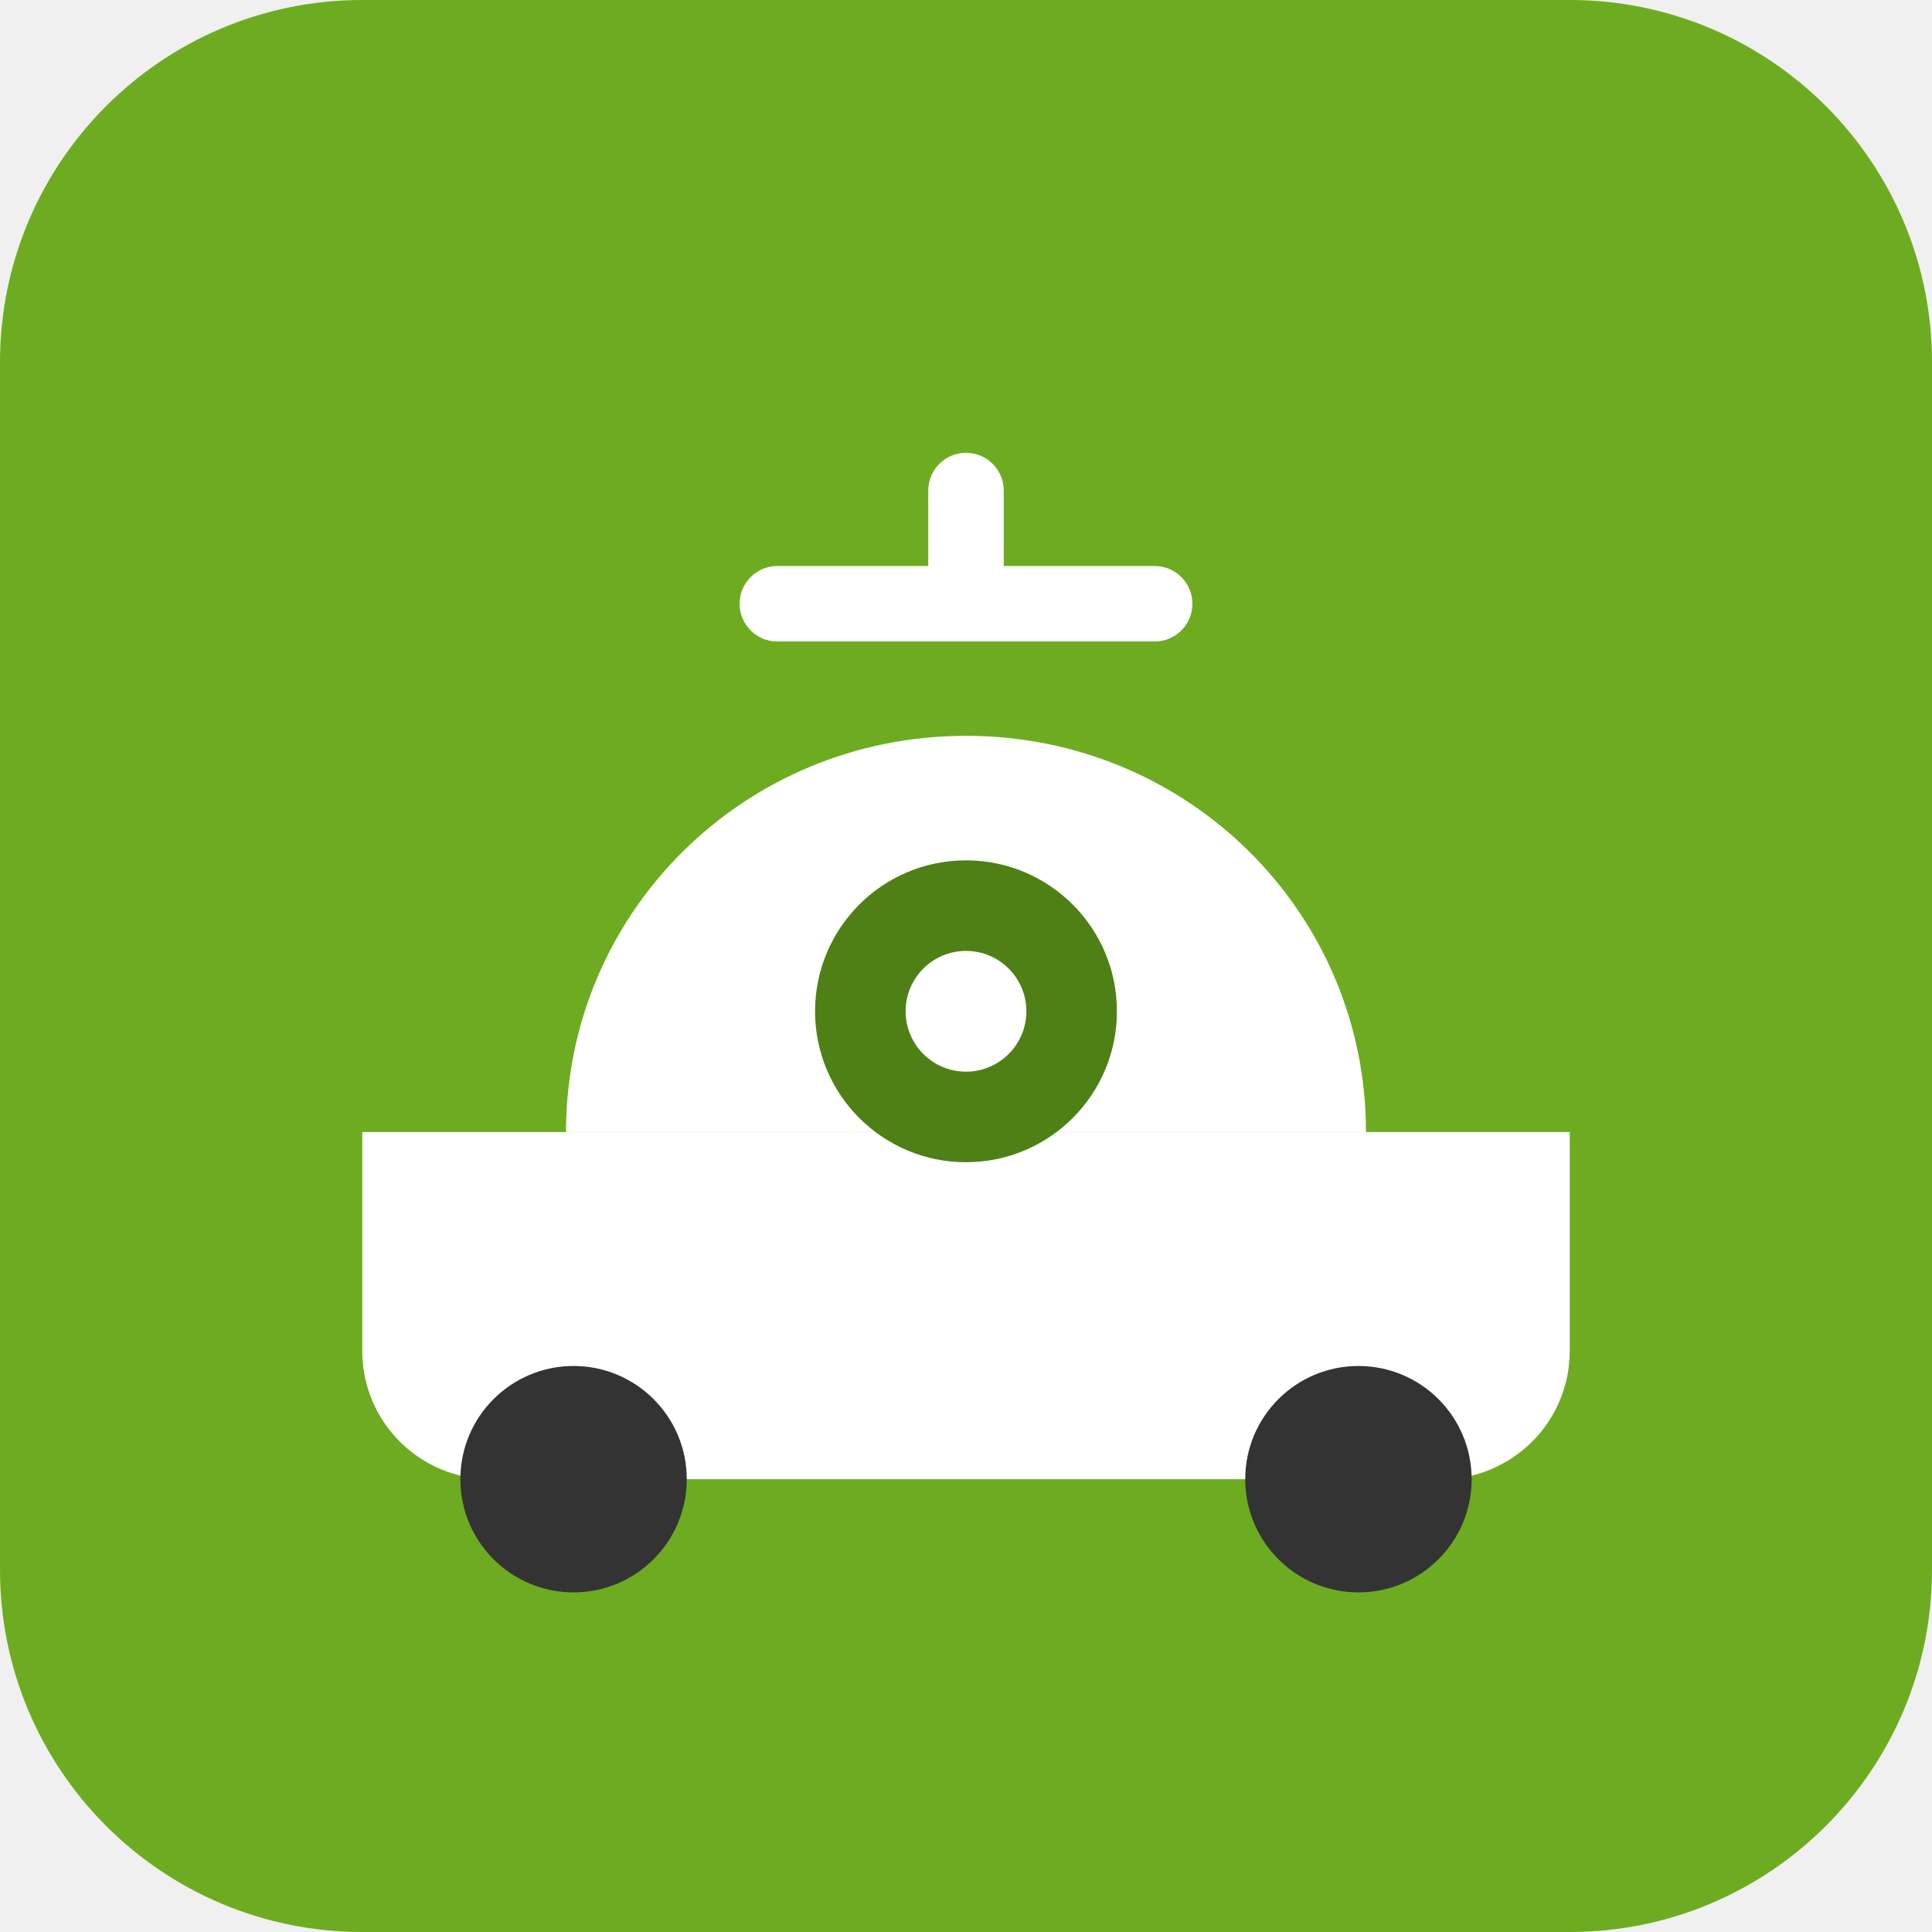
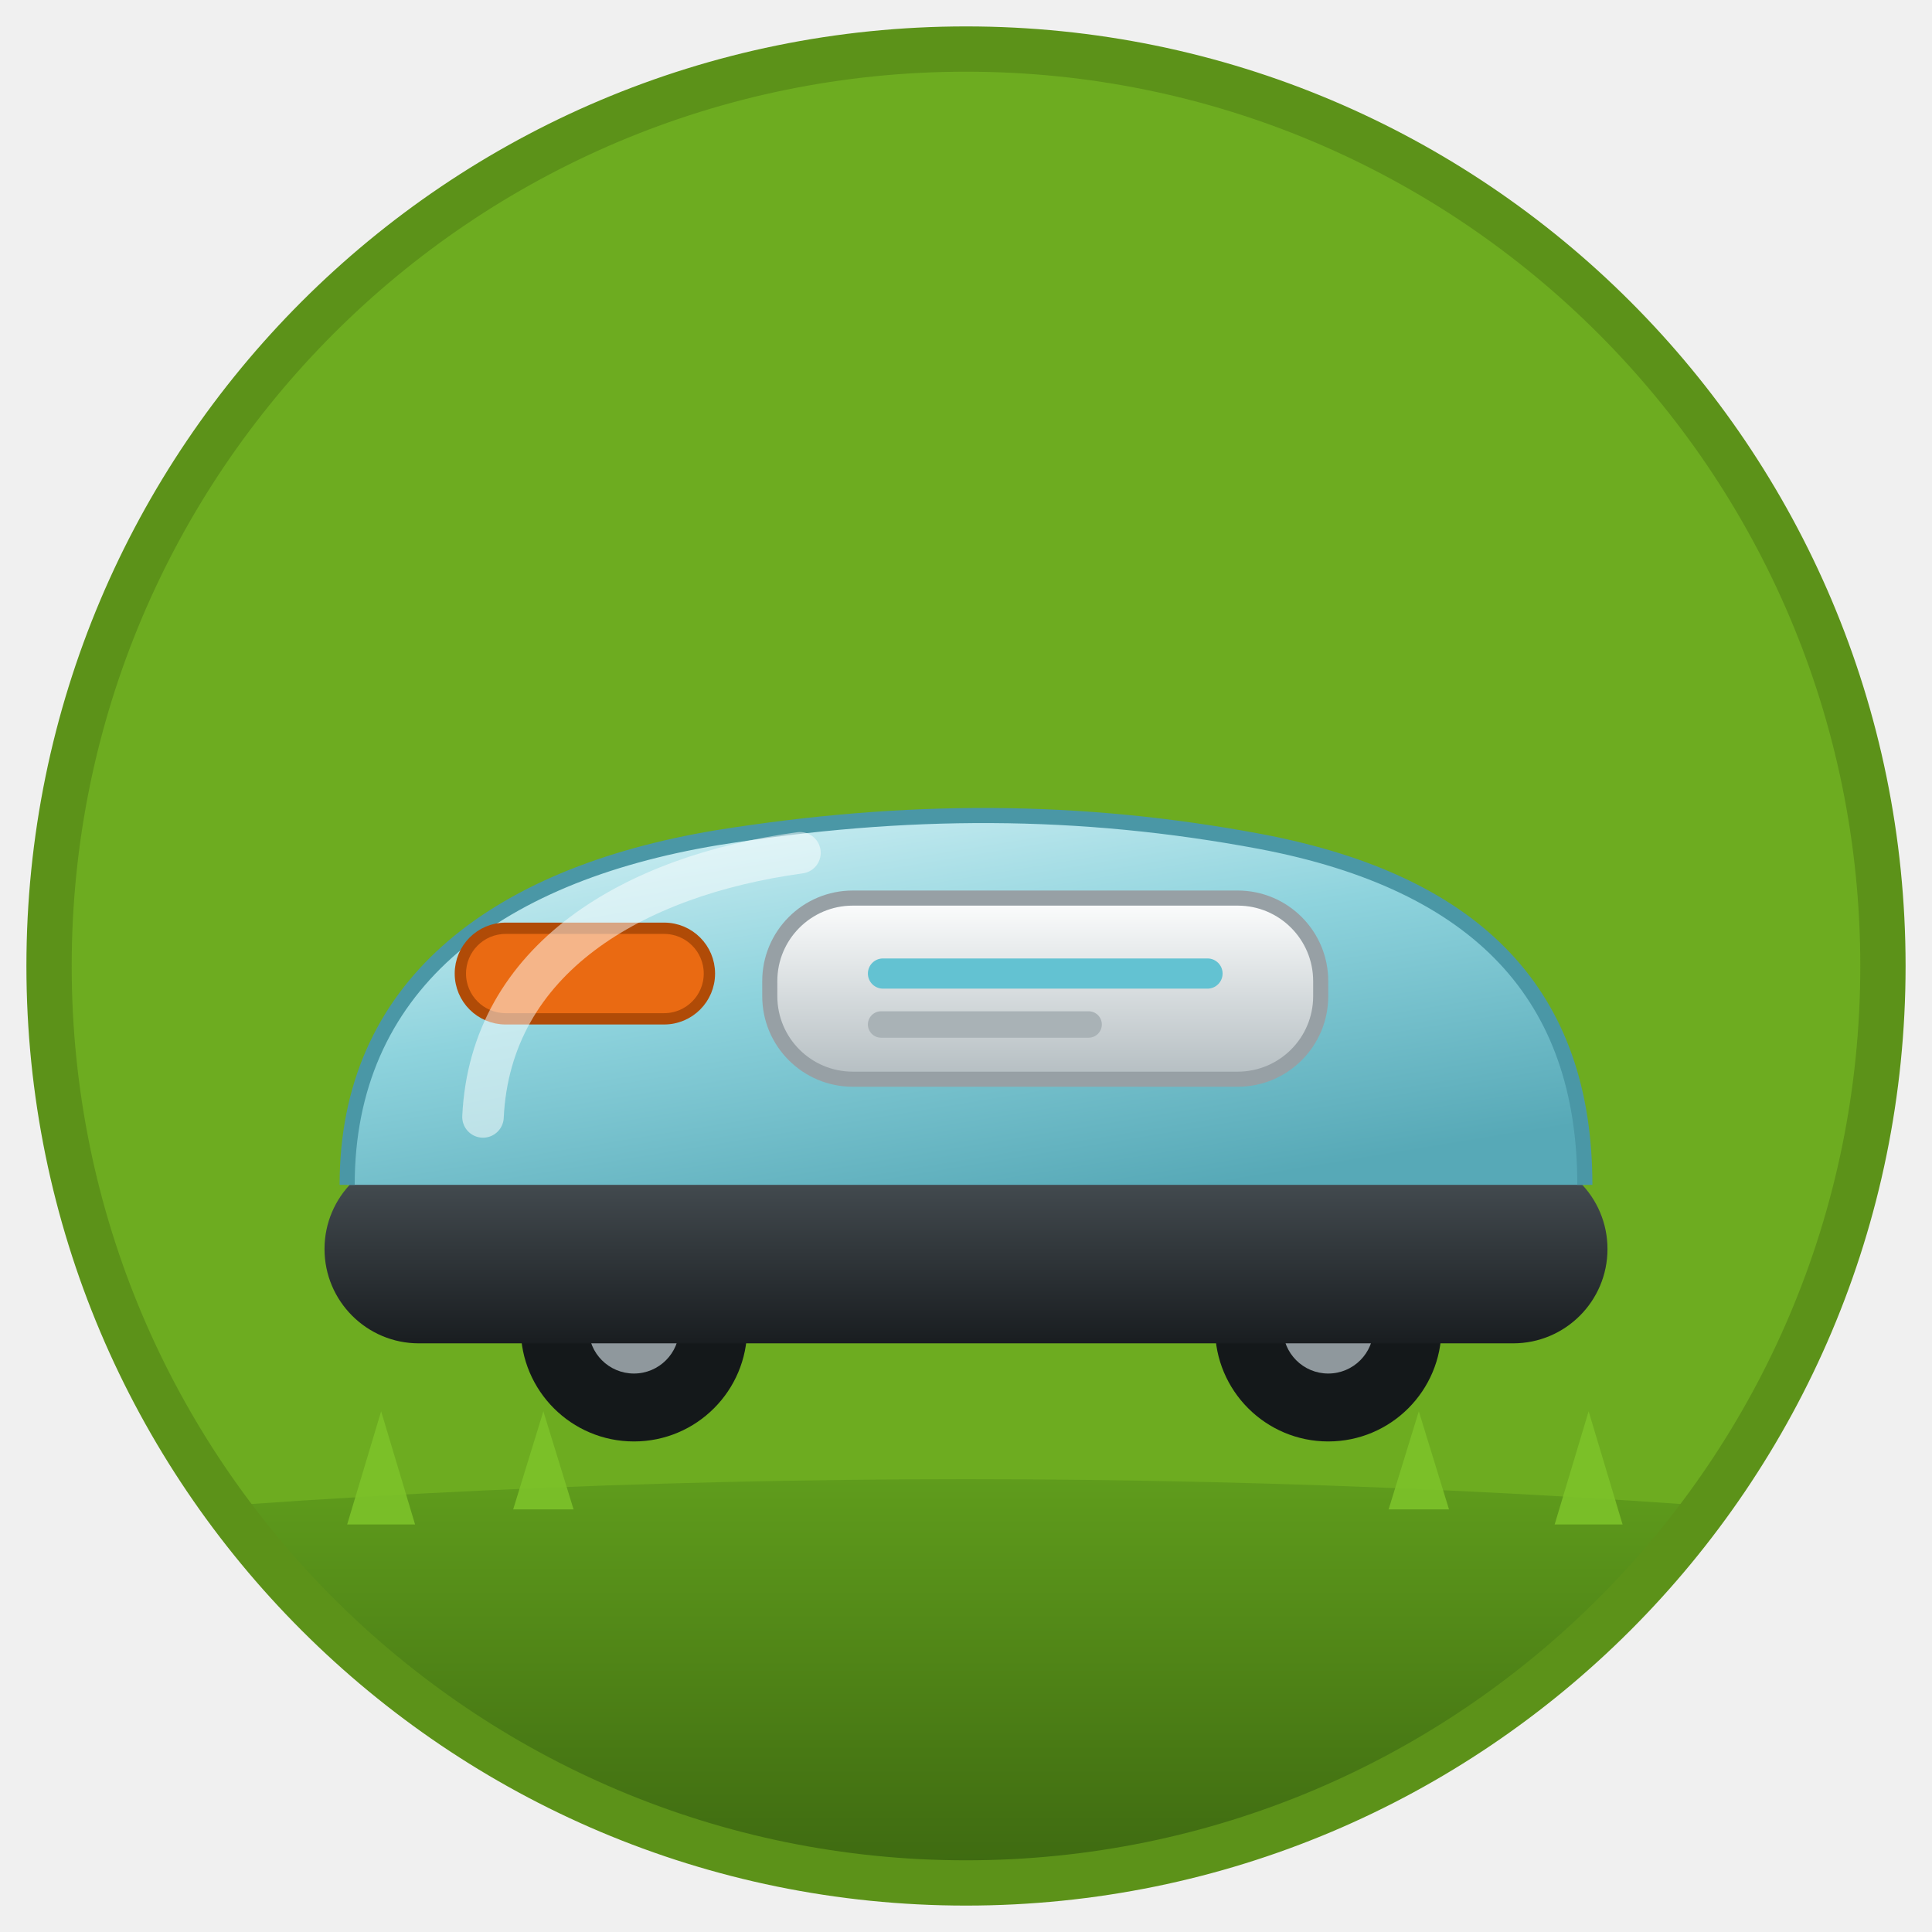
- <svg xmlns="http://www.w3.org/2000/svg" viewBox="0 0 512 512">
-   <rect width="512" height="512" rx="96" fill="#6dac20" />
-   <path d="M96 300h320v58a34 34 0 0 1-34 34H130a34 34 0 0 1-34-34z" fill="#ffffff" />
-   <path d="M150 300c0-58 47-105 106-105s106 47 106 105z" fill="#ffffff" />
-   <circle cx="256" cy="268" r="40" fill="#4f8016" />
-   <circle cx="256" cy="268" r="16" fill="#ffffff" />
-   <circle cx="152" cy="392" r="30" fill="#333333" />
-   <circle cx="360" cy="392" r="30" fill="#333333" />
-   <rect x="196" y="150" width="120" height="20" rx="10" fill="#ffffff" />
-   <rect x="246" y="120" width="20" height="46" rx="10" fill="#ffffff" />
+ <svg xmlns="http://www.w3.org/2000/svg" viewBox="0 0 512 512" width="512" height="512">
+   <defs>
+     <clipPath id="scheibe">
+       <circle cx="256" cy="256" r="243" />
+     </clipPath>
+     <linearGradient id="korpus" x1="0.15" y1="0" x2="0.7" y2="1">
+       <stop offset="0" stop-color="#d3f1f5" />
+       <stop offset="0.45" stop-color="#8ed3dd" />
+       <stop offset="1" stop-color="#57a9b7" />
+     </linearGradient>
+     <linearGradient id="deckel" x1="0" y1="0" x2="0" y2="1">
+       <stop offset="0" stop-color="#fdfefe" />
+       <stop offset="1" stop-color="#b4bdc1" />
+     </linearGradient>
+     <linearGradient id="schuerze" x1="0" y1="0" x2="0" y2="1">
+       <stop offset="0" stop-color="#4a5257" />
+       <stop offset="1" stop-color="#191d20" />
+     </linearGradient>
+     <linearGradient id="rasen" x1="0" y1="0" x2="0" y2="1">
+       <stop offset="0" stop-color="#5f9c1c" />
+       <stop offset="1" stop-color="#39620f" />
+     </linearGradient>
+   </defs>
+   <circle cx="256" cy="256" r="248" fill="#6dac20" />
+   <g clip-path="url(#scheibe)">
+     <path d="M0 404 Q256 380 512 404 L512 512 L0 512 Z" fill="url(#rasen)" />
+     <g fill="#7cc229" opacity="0.9">
+       <path d="M92 404 l9 -30 l9 30 z" />
+       <path d="M136 400 l8 -26 l8 26 z" />
+       <path d="M368 400 l8 -26 l8 26 z" />
+       <path d="M412 404 l9 -30 l9 30 z" />
+     </g>
+     <circle cx="168" cy="352" r="30" fill="#14181a" />
+     <circle cx="168" cy="352" r="12" fill="#8f989d" />
+     <circle cx="352" cy="352" r="30" fill="#14181a" />
+     <circle cx="352" cy="352" r="12" fill="#8f989d" />
+     <rect x="86" y="306" width="340" height="50" rx="25" fill="url(#schuerze)" />
+     <path d="M92 314 C92 262 130 232 190 222 C240 214 286 214 334 223              C392 234 420 264 420 314 Z" fill="url(#korpus)" />
+     <path d="M92 314 C92 262 130 232 190 222 C240 214 286 214 334 223              C392 234 420 264 420 314" fill="none" stroke="#4a97a6" stroke-width="4" />
+     <rect x="204" y="238" width="146" height="48" rx="22" fill="url(#deckel)" stroke="#97a0a5" stroke-width="4" />
+     <rect x="230" y="254" width="94" height="8" rx="4" fill="#63c2d2" />
+     <rect x="230" y="268" width="62" height="7" rx="3.5" fill="#a9b2b6" />
+     <rect x="122" y="246" width="66" height="24" rx="12" fill="#ea6a12" stroke="#b04b07" stroke-width="3" />
+     <path d="M128 296 C130 254 168 232 212 226" fill="none" stroke="#ffffff" stroke-width="11" stroke-linecap="round" opacity="0.5" />
+   </g>
+   <circle cx="256" cy="256" r="243" fill="none" stroke="#5c9219" stroke-width="12" />
</svg>
